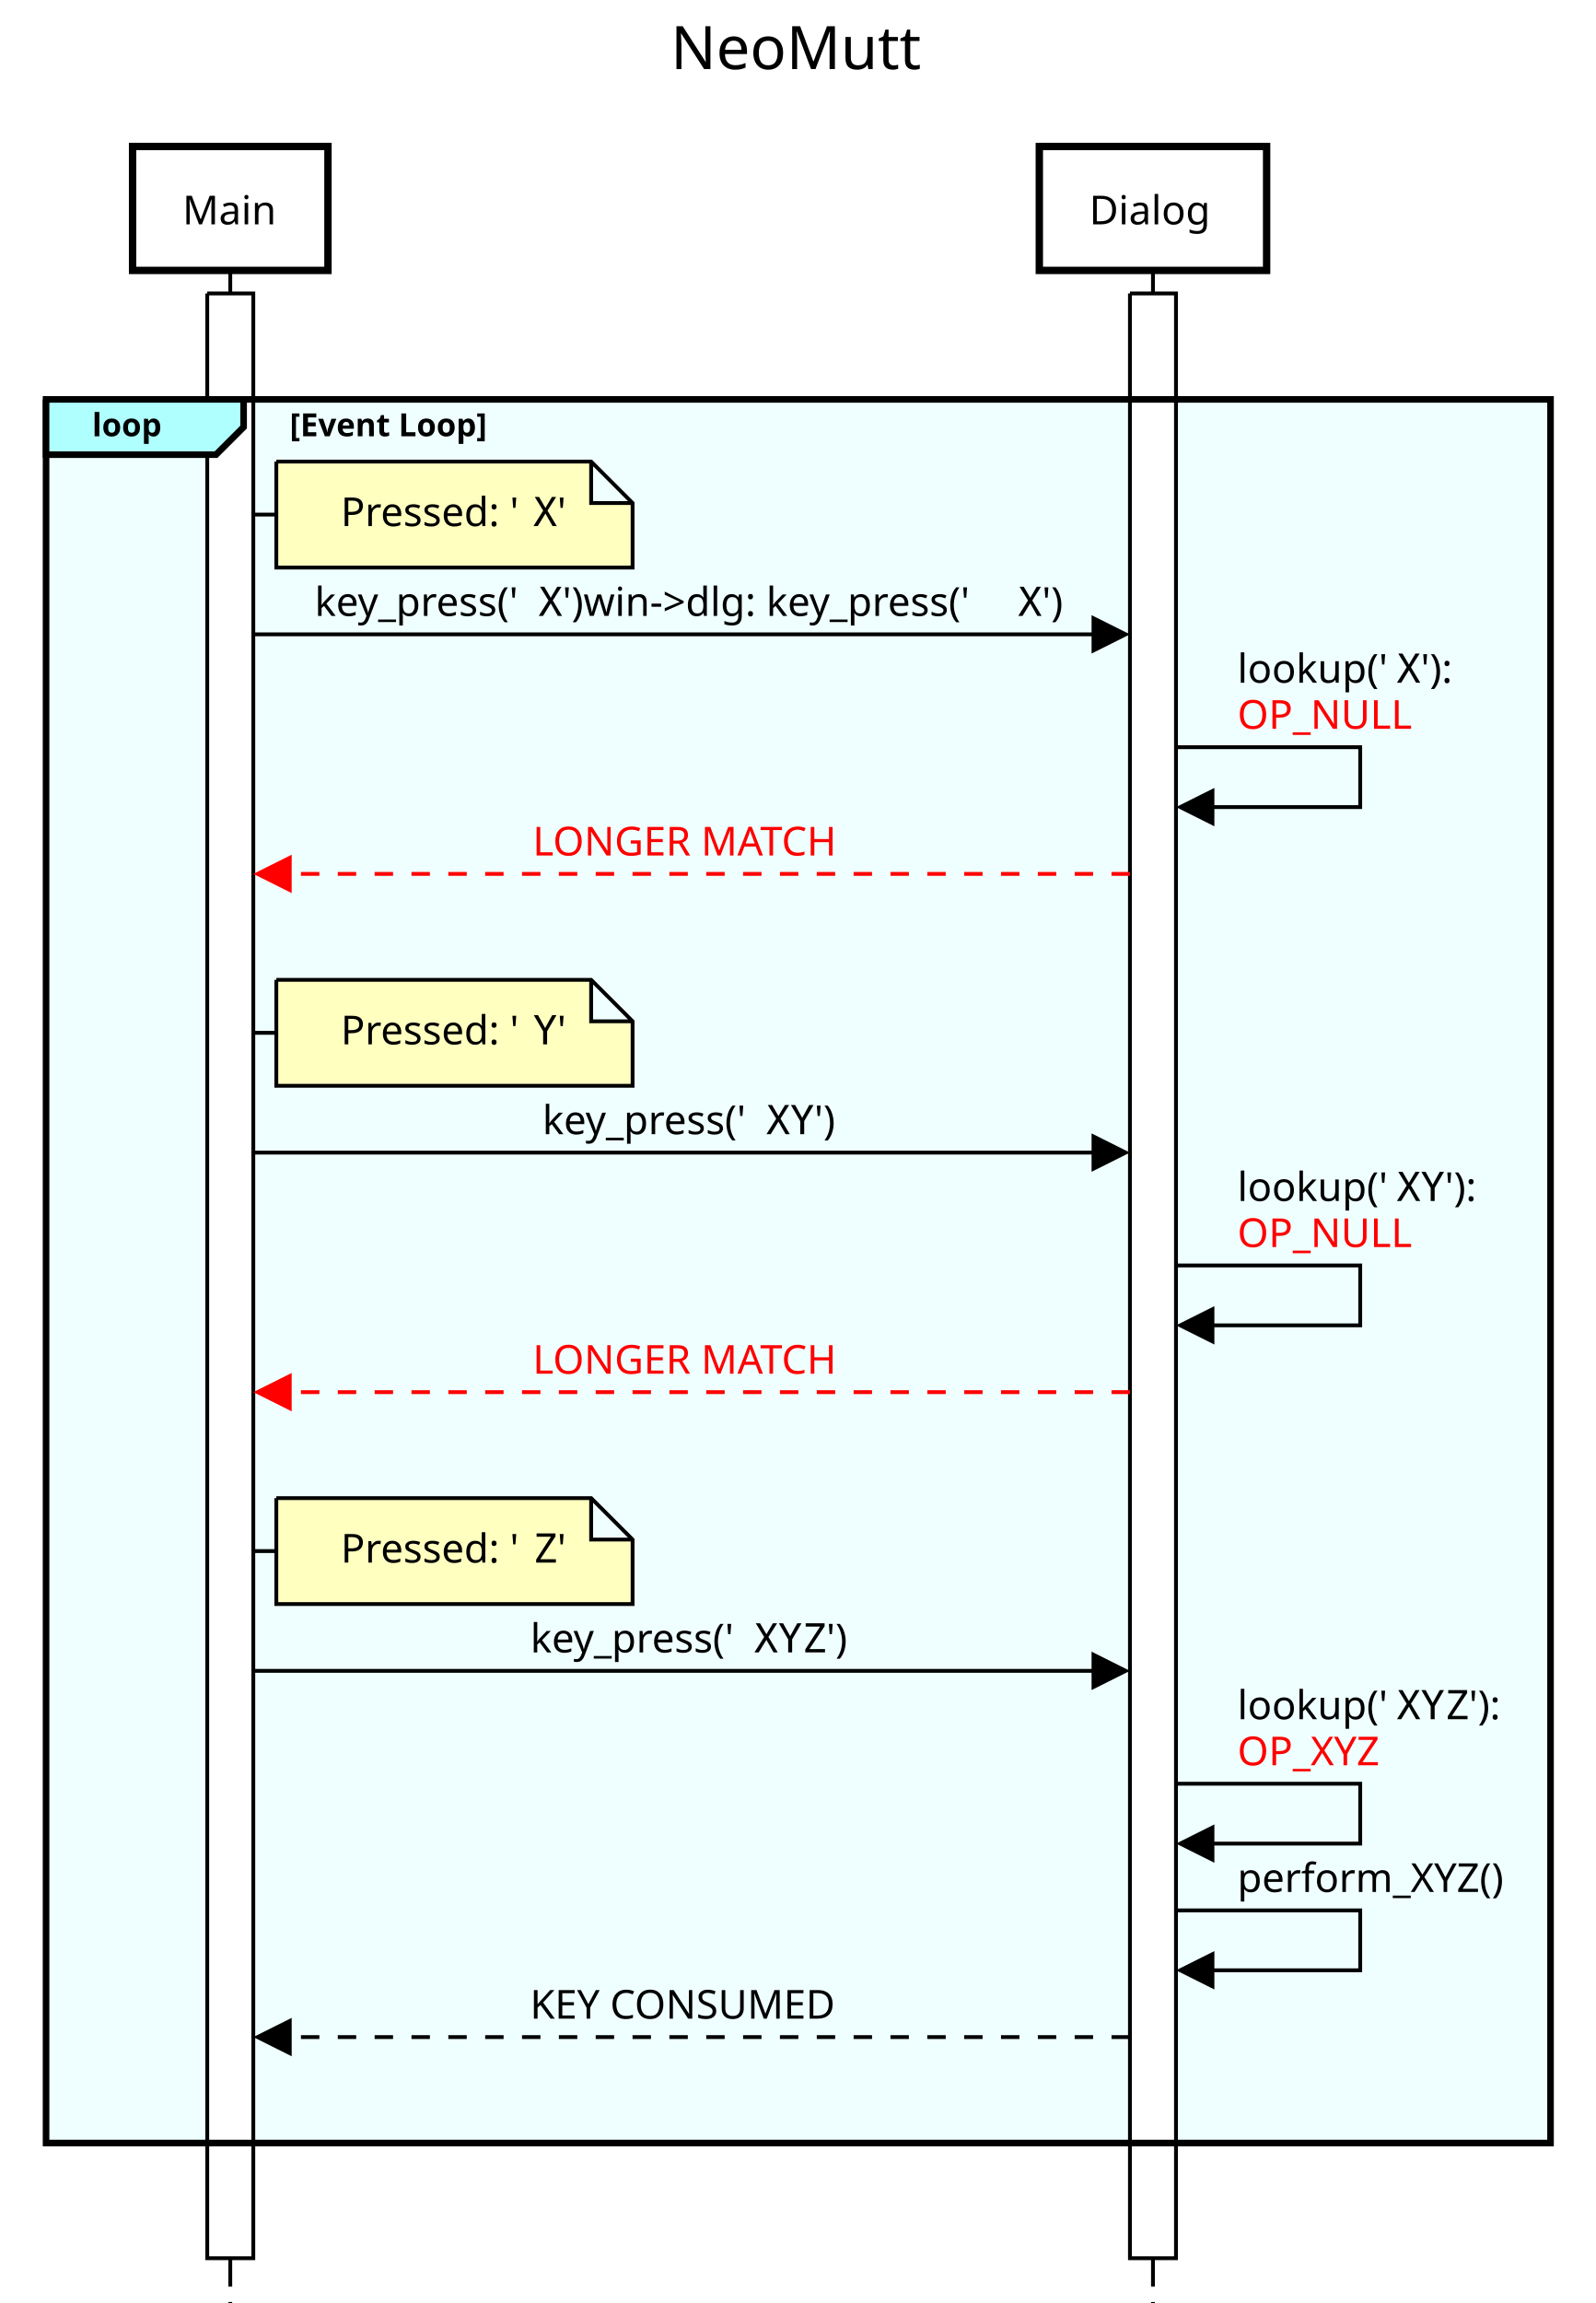
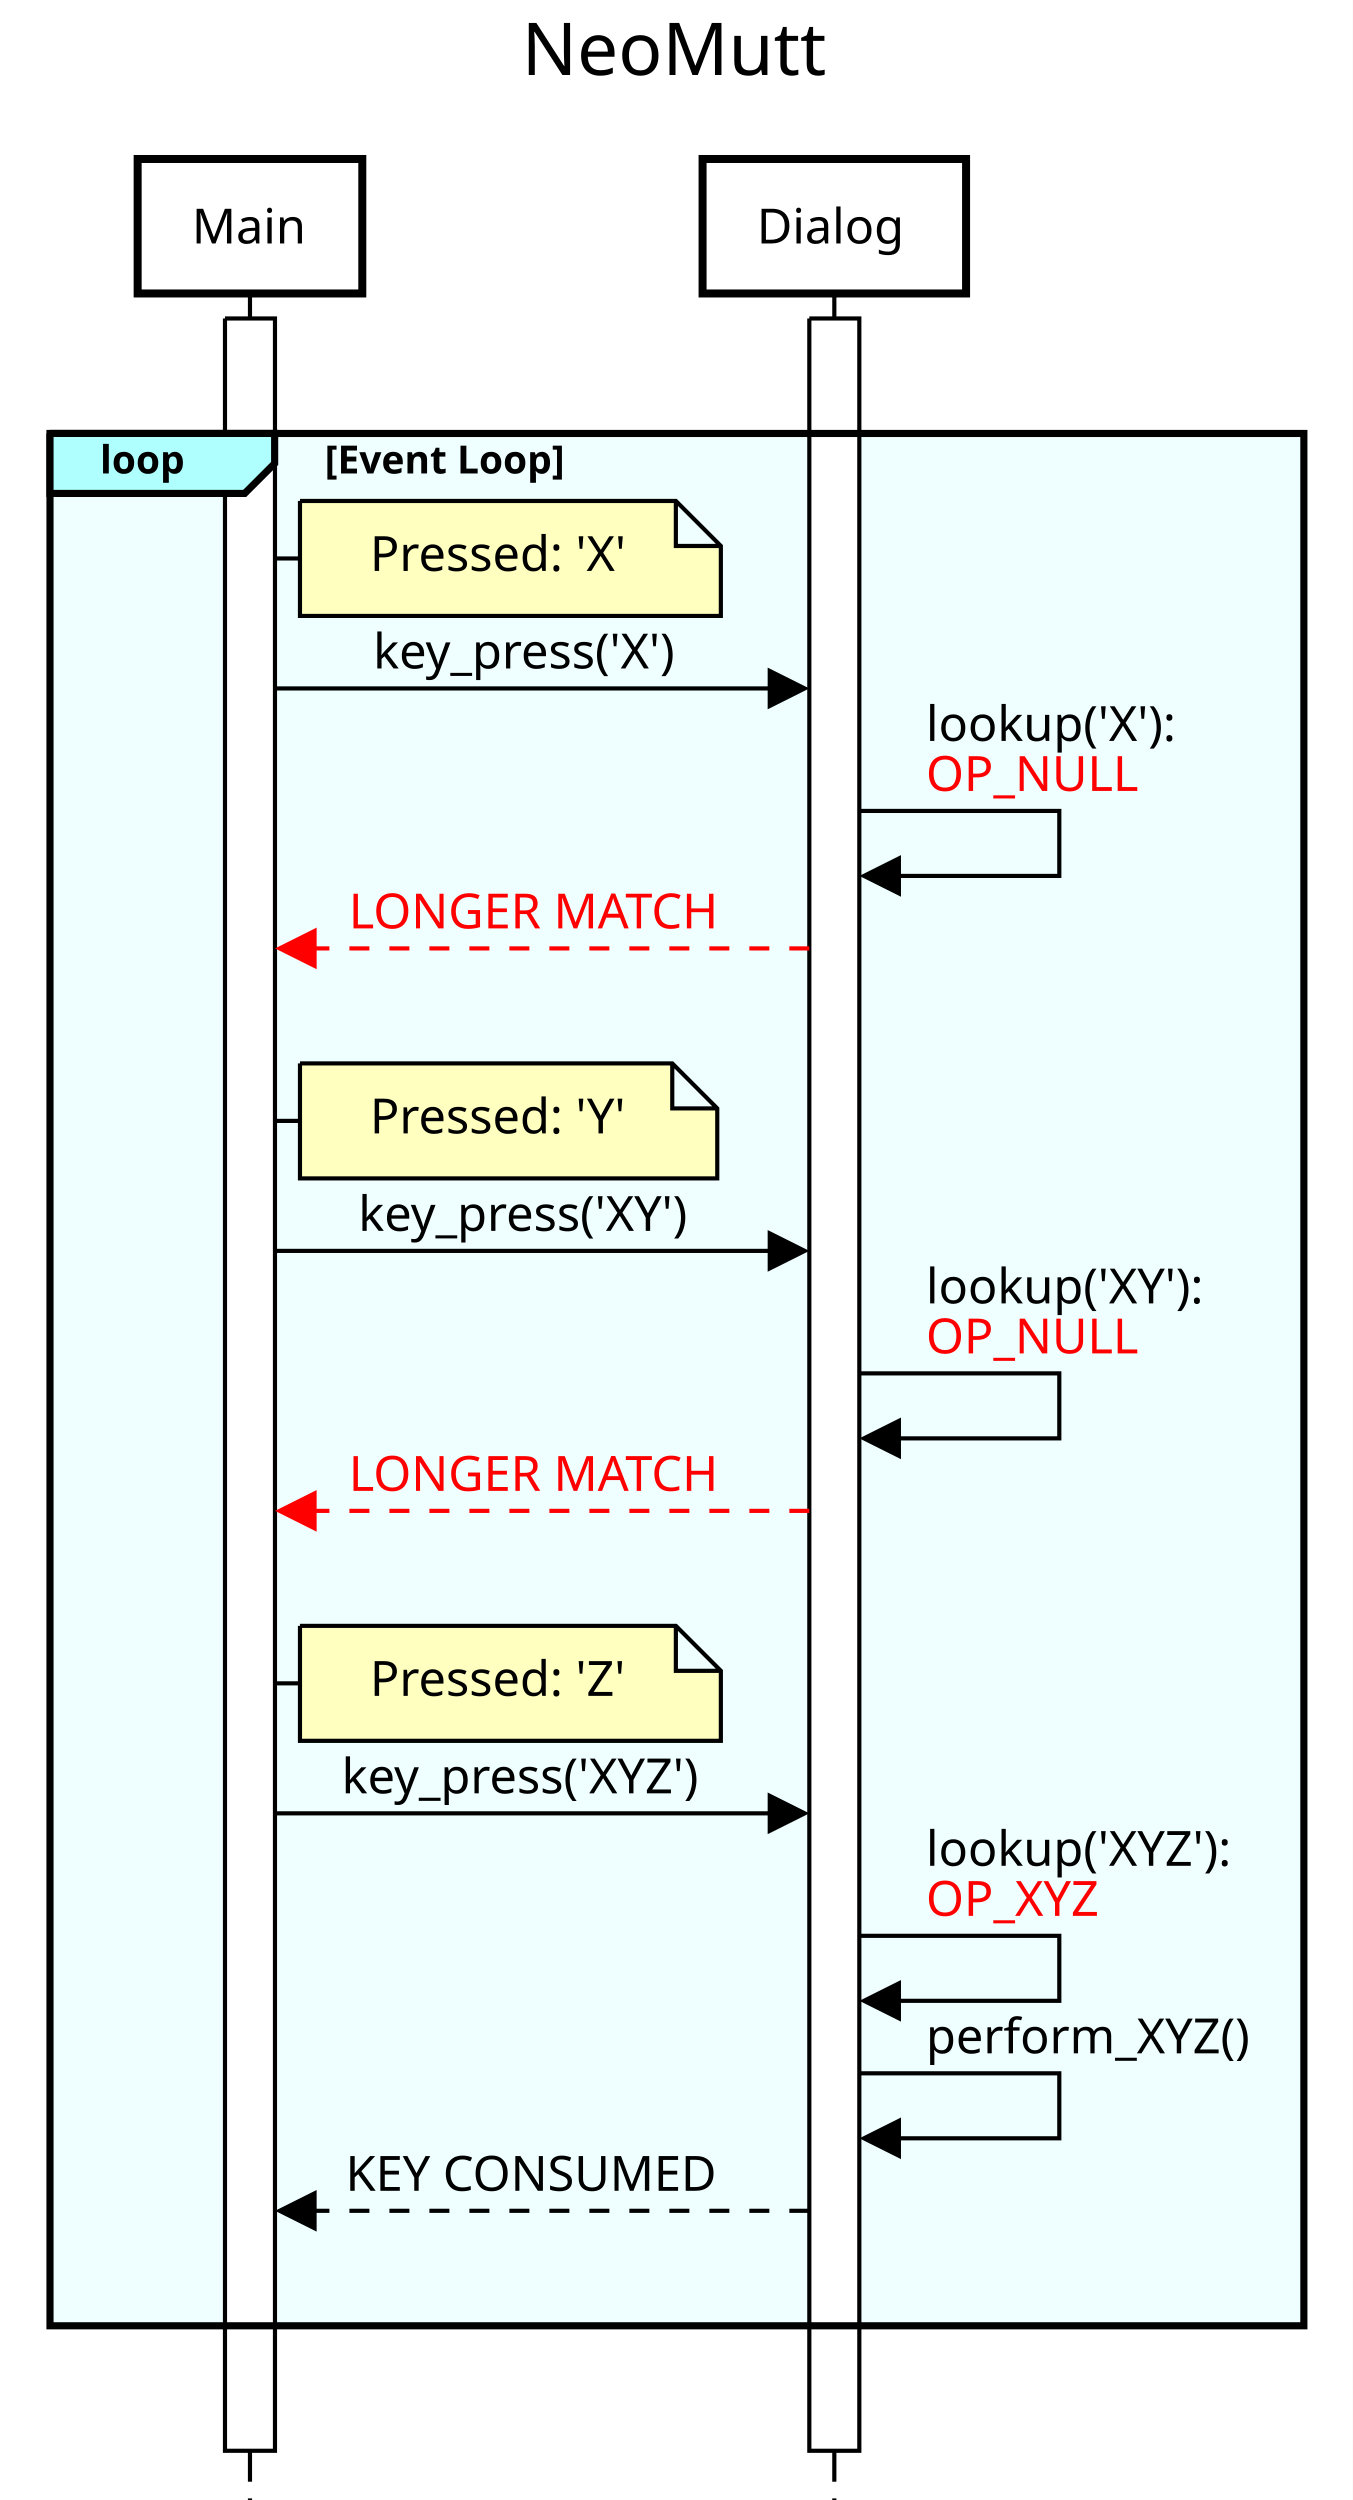
- <svg xmlns="http://www.w3.org/2000/svg" version="1.1" width="479" height="691">
+ <svg xmlns="http://www.w3.org/2000/svg" version="1.1" width="408" height="754">
  <defs />
  <g>
    <g />
    <g />
    <g />
    <g />
    <g />
    <g />
    <g />
    <g />
    <g />
    <g />
    <g />
    <g />
    <g />
    <g />
    <g />
    <g />
    <g />
    <g />
-     <g />
-     <g />
-     <g />
-     <g />
-     <g />
-     <g />
-     <g />
-     <g />
-     <g />
-     <g />
-     <g />
-     <g />
-     <g />
-     <g />
-     <g />
-     <g />
-     <g />
-     <g />
-     <g />
-     <g />
-     <g>
-       <rect fill="white" stroke="none" x="0" y="0" width="479" height="691" />
-     </g>
-     <g>
-       <text fill="black" stroke="none" font-family="sans-serif" font-size="13.5pt" font-style="normal" font-weight="normal" text-decoration="normal" x="201.277" y="20.733" text-anchor="start" dominant-baseline="alphabetic" xml:space="preserve">NeoMutt</text>
-     </g>
-     <g>
-       <rect fill="rgb(239,255,255)" stroke="none" x="13.822" y="119.838" width="451.532" height="523.166" />
-     </g>
-     <g>
-       <path fill="none" stroke="black" paint-order="fill stroke markers" d=" M 69.11 81.136 L 69.11 691.381" stroke-miterlimit="10" stroke-width="1.152" stroke-dasharray="10.632,4.607" />
-       <path fill="none" stroke="black" paint-order="fill stroke markers" d=" M 346.036 81.136 L 346.036 691.381" stroke-miterlimit="10" stroke-width="1.152" stroke-dasharray="10.632,4.607" />
+     <g>
+       <rect fill="white" stroke="none" x="0" y="0" width="408" height="754" />
+     </g>
+     <g>
+       <text fill="black" stroke="none" font-family="sans-serif" font-size="16.5pt" font-style="normal" font-weight="normal" text-decoration="normal" x="157.339" y="22.618" text-anchor="start" dominant-baseline="alphabetic" xml:space="preserve">NeoMutt</text>
+     </g>
+     <g>
+       <rect fill="rgb(239,255,255)" stroke="none" x="15.079" y="130.732" width="378.17" height="570.727" />
+     </g>
+     <g>
+       <path fill="none" stroke="black" paint-order="fill stroke markers" d=" M 75.393 88.512 L 75.393 754.234" stroke-miterlimit="10" stroke-width="1.257" stroke-dasharray="11.599,5.026" />
+       <path fill="none" stroke="black" paint-order="fill stroke markers" d=" M 251.632 88.512 L 251.632 754.234" stroke-miterlimit="10" stroke-width="1.257" stroke-dasharray="11.599,5.026" />
    </g>
    <g>
      <path fill="none" stroke="none" />
      <g>
-         <path fill="white" stroke="black" paint-order="fill stroke markers" d=" M 39.791 43.954 L 98.43 43.954 L 98.43 81.136 L 39.791 81.136 L 39.791 43.954 Z" stroke-miterlimit="10" stroke-width="2.212" stroke-dasharray="" />
-       </g>
-       <g>
-         <text fill="black" stroke="none" font-family="sans-serif" font-size="9pt" font-style="normal" font-weight="normal" text-decoration="normal" x="54.788" y="67.314" text-anchor="start" dominant-baseline="alphabetic" xml:space="preserve">Main</text>
+         <path fill="white" stroke="black" paint-order="fill stroke markers" d=" M 41.516 47.95 L 109.27 47.95 L 109.27 88.512 L 41.516 88.512 L 41.516 47.95 Z" stroke-miterlimit="10" stroke-width="2.413" stroke-dasharray="" />
+       </g>
+       <g>
+         <text fill="black" stroke="none" font-family="sans-serif" font-size="11pt" font-style="normal" font-weight="normal" text-decoration="normal" x="57.877" y="73.433" text-anchor="start" dominant-baseline="alphabetic" xml:space="preserve">Main</text>
      </g>
      <path fill="none" stroke="none" />
      <g>
-         <path fill="white" stroke="black" paint-order="fill stroke markers" d=" M 311.928 43.954 L 380.144 43.954 L 380.144 81.136 L 311.928 81.136 L 311.928 43.954 Z" stroke-miterlimit="10" stroke-width="2.212" stroke-dasharray="" />
-       </g>
-       <g>
-         <text fill="black" stroke="none" font-family="sans-serif" font-size="9pt" font-style="normal" font-weight="normal" text-decoration="normal" x="326.925" y="67.314" text-anchor="start" dominant-baseline="alphabetic" xml:space="preserve">Dialog</text>
-       </g>
-     </g>
-     <g>
-       <path fill="white" stroke="black" paint-order="fill stroke markers" d=" M 62.199 88.047 L 76.022 88.047 L 76.022 677.559 L 62.199 677.559 L 62.199 88.047" stroke-miterlimit="10" stroke-width="1.152" stroke-dasharray="" />
-       <path fill="white" stroke="black" paint-order="fill stroke markers" d=" M 339.125 88.047 L 352.947 88.047 L 352.947 677.559 L 339.125 677.559 L 339.125 88.047" stroke-miterlimit="10" stroke-width="1.152" stroke-dasharray="" />
-       <path fill="#ffffc0" stroke="black" paint-order="fill stroke markers" d=" M 76.022 154.393 L 82.933 154.393 M 82.933 138.497 L 177.417 138.497 L 189.857 150.937 L 189.857 170.288 L 82.933 170.288 L 82.933 138.497 M 177.417 138.497 L 177.417 150.937 L 189.857 150.937" stroke-miterlimit="10" stroke-width="1.152" stroke-dasharray="" />
-       <g>
-         <text fill="black" stroke="none" font-family="sans-serif" font-size="9pt" font-style="normal" font-weight="normal" text-decoration="normal" x="102.284" y="157.848" text-anchor="start" dominant-baseline="alphabetic" xml:space="preserve">Pressed: '</text>
-         <text fill="black" stroke="none" font-family="monospace" font-size="9pt" font-style="normal" font-weight="normal" text-decoration="normal" x="159.995" y="157.848" text-anchor="start" dominant-baseline="alphabetic" xml:space="preserve">X</text>
-         <text fill="black" stroke="none" font-family="sans-serif" font-size="9pt" font-style="normal" font-weight="normal" text-decoration="normal" x="167.217" y="157.848" text-anchor="start" dominant-baseline="alphabetic" xml:space="preserve">'</text>
-       </g>
-       <g>
-         <g>
-           <rect fill="rgb(239,255,255)" stroke="none" x="92.378" y="172.362" width="230.391" height="17.969" />
-         </g>
-         <text fill="black" stroke="none" font-family="sans-serif" font-size="9pt" font-style="normal" font-weight="normal" text-decoration="normal" x="94.451" y="184.801" text-anchor="start" dominant-baseline="alphabetic" xml:space="preserve">key_press('</text>
-         <text fill="black" stroke="none" font-family="monospace" font-size="9pt" font-style="normal" font-weight="normal" text-decoration="normal" x="161.584" y="184.801" text-anchor="start" dominant-baseline="alphabetic" xml:space="preserve">X</text>
-         <text fill="black" stroke="none" font-family="sans-serif" font-size="9pt" font-style="normal" font-weight="normal" text-decoration="normal" x="168.807" y="184.801" text-anchor="start" dominant-baseline="alphabetic" xml:space="preserve">')win-&gt;dlg: key_press('</text>
-         <text fill="black" stroke="none" font-family="monospace" font-size="9pt" font-style="normal" font-weight="normal" text-decoration="normal" x="305.495" y="184.801" text-anchor="start" dominant-baseline="alphabetic" xml:space="preserve">X</text>
-         <text fill="black" stroke="none" font-family="sans-serif" font-size="9pt" font-style="normal" font-weight="normal" text-decoration="normal" x="312.718" y="184.801" text-anchor="start" dominant-baseline="alphabetic" xml:space="preserve">')</text>
-       </g>
-       <g>
-         <path fill="none" stroke="black" paint-order="fill stroke markers" d=" M 76.022 190.33 L 336.821 190.33" stroke-miterlimit="10" stroke-width="1.152" stroke-dasharray="" />
-         <g transform="translate(339.1249,190.3302) translate(-339.1249,-190.3302)">
-           <path fill="black" stroke="none" paint-order="stroke fill markers" d=" M 327.606 184.571 L 339.125 190.33 L 327.606 196.089 Z" />
-         </g>
-       </g>
-       <g>
-         <g>
-           <rect fill="rgb(239,255,255)" stroke="none" x="369.303" y="192.404" width="71.169" height="17.969" />
-         </g>
-         <g>
-           <rect fill="rgb(239,255,255)" stroke="none" x="369.303" y="206.226" width="57.969" height="17.969" />
-         </g>
-         <text fill="black" stroke="none" font-family="sans-serif" font-size="9pt" font-style="normal" font-weight="normal" text-decoration="normal" x="371.376" y="204.843" text-anchor="start" dominant-baseline="alphabetic" xml:space="preserve">lookup('</text>
-         <text fill="black" stroke="none" font-family="monospace" font-size="9pt" font-style="normal" font-weight="normal" text-decoration="normal" x="419.154" y="204.843" text-anchor="start" dominant-baseline="alphabetic" xml:space="preserve">X</text>
-         <text fill="black" stroke="none" font-family="sans-serif" font-size="9pt" font-style="normal" font-weight="normal" text-decoration="normal" x="426.376" y="204.843" text-anchor="start" dominant-baseline="alphabetic" xml:space="preserve">'):</text>
-         <text fill="red" stroke="none" font-family="sans-serif" font-size="9pt" font-style="normal" font-weight="normal" text-decoration="normal" x="371.376" y="218.666" text-anchor="start" dominant-baseline="alphabetic" xml:space="preserve">OP_NULL</text>
-       </g>
-       <g>
-         <path fill="none" stroke="black" paint-order="fill stroke markers" d=" M 352.947 224.194 L 408.235 224.194 L 408.235 242.163 L 355.251 242.163" stroke-miterlimit="10" stroke-width="1.152" stroke-dasharray="" />
-         <g transform="translate(352.947,242.1631) translate(-352.947,-242.1631)">
-           <path fill="black" stroke="none" paint-order="stroke fill markers" d=" M 364.465 236.404 L 352.947 242.163 L 364.465 247.922 Z" />
-         </g>
-       </g>
-       <g>
-         <g>
-           <rect fill="rgb(239,255,255)" stroke="none" x="157.822" y="244.236" width="99.502" height="17.969" />
-         </g>
-         <text fill="red" stroke="none" font-family="sans-serif" font-size="9pt" font-style="normal" font-weight="normal" text-decoration="normal" x="159.895" y="256.676" text-anchor="start" dominant-baseline="alphabetic" xml:space="preserve">LONGER MATCH</text>
-       </g>
-       <g>
-         <path fill="none" stroke="red" paint-order="fill stroke markers" d=" M 339.125 262.205 L 78.325 262.205" stroke-miterlimit="10" stroke-width="1.152" stroke-dasharray="5.529" />
-         <g transform="translate(76.02152,262.2051) translate(-76.02152,-262.2051)">
-           <path fill="red" stroke="none" paint-order="stroke fill markers" d=" M 87.54 256.446 L 76.022 262.205 L 87.54 267.964 Z" />
-         </g>
-       </g>
-       <path fill="#ffffc0" stroke="black" paint-order="fill stroke markers" d=" M 76.022 309.891 L 82.933 309.891 M 82.933 293.996 L 177.417 293.996 L 189.857 306.436 L 189.857 325.787 L 82.933 325.787 L 82.933 293.996 M 177.417 293.996 L 177.417 306.436 L 189.857 306.436" stroke-miterlimit="10" stroke-width="1.152" stroke-dasharray="" />
-       <g>
-         <text fill="black" stroke="none" font-family="sans-serif" font-size="9pt" font-style="normal" font-weight="normal" text-decoration="normal" x="102.284" y="313.347" text-anchor="start" dominant-baseline="alphabetic" xml:space="preserve">Pressed: '</text>
-         <text fill="black" stroke="none" font-family="monospace" font-size="9pt" font-style="normal" font-weight="normal" text-decoration="normal" x="159.995" y="313.347" text-anchor="start" dominant-baseline="alphabetic" xml:space="preserve">Y</text>
-         <text fill="black" stroke="none" font-family="sans-serif" font-size="9pt" font-style="normal" font-weight="normal" text-decoration="normal" x="167.217" y="313.347" text-anchor="start" dominant-baseline="alphabetic" xml:space="preserve">'</text>
-       </g>
-       <g>
-         <g>
-           <rect fill="rgb(239,255,255)" stroke="none" x="160.722" y="327.86" width="93.702" height="17.969" />
-         </g>
-         <text fill="black" stroke="none" font-family="sans-serif" font-size="9pt" font-style="normal" font-weight="normal" text-decoration="normal" x="162.795" y="340.3" text-anchor="start" dominant-baseline="alphabetic" xml:space="preserve">key_press('</text>
-         <text fill="black" stroke="none" font-family="monospace" font-size="9pt" font-style="normal" font-weight="normal" text-decoration="normal" x="229.929" y="340.3" text-anchor="start" dominant-baseline="alphabetic" xml:space="preserve">XY</text>
-         <text fill="black" stroke="none" font-family="sans-serif" font-size="9pt" font-style="normal" font-weight="normal" text-decoration="normal" x="244.373" y="340.3" text-anchor="start" dominant-baseline="alphabetic" xml:space="preserve">')</text>
-       </g>
-       <g>
-         <path fill="none" stroke="black" paint-order="fill stroke markers" d=" M 76.022 345.829 L 336.821 345.829" stroke-miterlimit="10" stroke-width="1.152" stroke-dasharray="" />
-         <g transform="translate(339.1249,345.8288) translate(-339.1249,-345.8288)">
-           <path fill="black" stroke="none" paint-order="stroke fill markers" d=" M 327.606 340.07 L 339.125 345.829 L 327.606 351.588 Z" />
-         </g>
-       </g>
-       <g>
-         <g>
-           <rect fill="rgb(239,255,255)" stroke="none" x="369.303" y="347.902" width="78.391" height="17.969" />
-         </g>
-         <g>
-           <rect fill="rgb(239,255,255)" stroke="none" x="369.303" y="361.724" width="57.969" height="17.969" />
-         </g>
-         <text fill="black" stroke="none" font-family="sans-serif" font-size="9pt" font-style="normal" font-weight="normal" text-decoration="normal" x="371.376" y="360.342" text-anchor="start" dominant-baseline="alphabetic" xml:space="preserve">lookup('</text>
-         <text fill="black" stroke="none" font-family="monospace" font-size="9pt" font-style="normal" font-weight="normal" text-decoration="normal" x="419.154" y="360.342" text-anchor="start" dominant-baseline="alphabetic" xml:space="preserve">XY</text>
-         <text fill="black" stroke="none" font-family="sans-serif" font-size="9pt" font-style="normal" font-weight="normal" text-decoration="normal" x="433.599" y="360.342" text-anchor="start" dominant-baseline="alphabetic" xml:space="preserve">'):</text>
-         <text fill="red" stroke="none" font-family="sans-serif" font-size="9pt" font-style="normal" font-weight="normal" text-decoration="normal" x="371.376" y="374.164" text-anchor="start" dominant-baseline="alphabetic" xml:space="preserve">OP_NULL</text>
-       </g>
-       <g>
-         <path fill="none" stroke="black" paint-order="fill stroke markers" d=" M 352.947 379.693 L 408.235 379.693 L 408.235 397.662 L 355.251 397.662" stroke-miterlimit="10" stroke-width="1.152" stroke-dasharray="" />
-         <g transform="translate(352.947,397.6617) translate(-352.947,-397.6617)">
-           <path fill="black" stroke="none" paint-order="stroke fill markers" d=" M 364.465 391.902 L 352.947 397.662 L 364.465 403.421 Z" />
-         </g>
-       </g>
-       <g>
-         <g>
-           <rect fill="rgb(239,255,255)" stroke="none" x="157.822" y="399.735" width="99.502" height="17.969" />
-         </g>
-         <text fill="red" stroke="none" font-family="sans-serif" font-size="9pt" font-style="normal" font-weight="normal" text-decoration="normal" x="159.895" y="412.175" text-anchor="start" dominant-baseline="alphabetic" xml:space="preserve">LONGER MATCH</text>
-       </g>
-       <g>
-         <path fill="none" stroke="red" paint-order="fill stroke markers" d=" M 339.125 417.704 L 78.325 417.704" stroke-miterlimit="10" stroke-width="1.152" stroke-dasharray="5.529" />
-         <g transform="translate(76.02152,417.7037) translate(-76.02152,-417.7037)">
-           <path fill="red" stroke="none" paint-order="stroke fill markers" d=" M 87.54 411.945 L 76.022 417.704 L 87.54 423.463 Z" />
-         </g>
-       </g>
-       <path fill="#ffffc0" stroke="black" paint-order="fill stroke markers" d=" M 76.022 465.39 L 82.933 465.39 M 82.933 449.495 L 177.417 449.495 L 189.857 461.934 L 189.857 481.285 L 82.933 481.285 L 82.933 449.495 M 177.417 449.495 L 177.417 461.934 L 189.857 461.934" stroke-miterlimit="10" stroke-width="1.152" stroke-dasharray="" />
-       <g>
-         <text fill="black" stroke="none" font-family="sans-serif" font-size="9pt" font-style="normal" font-weight="normal" text-decoration="normal" x="102.284" y="468.845" text-anchor="start" dominant-baseline="alphabetic" xml:space="preserve">Pressed: '</text>
-         <text fill="black" stroke="none" font-family="monospace" font-size="9pt" font-style="normal" font-weight="normal" text-decoration="normal" x="159.995" y="468.845" text-anchor="start" dominant-baseline="alphabetic" xml:space="preserve">Z</text>
-         <text fill="black" stroke="none" font-family="sans-serif" font-size="9pt" font-style="normal" font-weight="normal" text-decoration="normal" x="167.217" y="468.845" text-anchor="start" dominant-baseline="alphabetic" xml:space="preserve">'</text>
-       </g>
-       <g>
-         <g>
-           <rect fill="rgb(239,255,255)" stroke="none" x="157.111" y="483.359" width="100.924" height="17.969" />
-         </g>
-         <text fill="black" stroke="none" font-family="sans-serif" font-size="9pt" font-style="normal" font-weight="normal" text-decoration="normal" x="159.184" y="495.799" text-anchor="start" dominant-baseline="alphabetic" xml:space="preserve">key_press('</text>
-         <text fill="black" stroke="none" font-family="monospace" font-size="9pt" font-style="normal" font-weight="normal" text-decoration="normal" x="226.318" y="495.799" text-anchor="start" dominant-baseline="alphabetic" xml:space="preserve">XYZ</text>
-         <text fill="black" stroke="none" font-family="sans-serif" font-size="9pt" font-style="normal" font-weight="normal" text-decoration="normal" x="247.984" y="495.799" text-anchor="start" dominant-baseline="alphabetic" xml:space="preserve">')</text>
-       </g>
-       <g>
-         <path fill="none" stroke="black" paint-order="fill stroke markers" d=" M 76.022 501.327 L 336.821 501.327" stroke-miterlimit="10" stroke-width="1.152" stroke-dasharray="" />
-         <g transform="translate(339.1249,501.3274) translate(-339.1249,-501.3274)">
-           <path fill="black" stroke="none" paint-order="stroke fill markers" d=" M 327.606 495.568 L 339.125 501.327 L 327.606 507.087 Z" />
-         </g>
-       </g>
-       <g>
-         <g>
-           <rect fill="rgb(239,255,255)" stroke="none" x="369.303" y="503.401" width="85.613" height="17.969" />
-         </g>
-         <g>
-           <rect fill="rgb(239,255,255)" stroke="none" x="369.303" y="517.223" width="50.613" height="17.969" />
-         </g>
-         <text fill="black" stroke="none" font-family="sans-serif" font-size="9pt" font-style="normal" font-weight="normal" text-decoration="normal" x="371.376" y="515.841" text-anchor="start" dominant-baseline="alphabetic" xml:space="preserve">lookup('</text>
-         <text fill="black" stroke="none" font-family="monospace" font-size="9pt" font-style="normal" font-weight="normal" text-decoration="normal" x="419.154" y="515.841" text-anchor="start" dominant-baseline="alphabetic" xml:space="preserve">XYZ</text>
-         <text fill="black" stroke="none" font-family="sans-serif" font-size="9pt" font-style="normal" font-weight="normal" text-decoration="normal" x="440.821" y="515.841" text-anchor="start" dominant-baseline="alphabetic" xml:space="preserve">'):</text>
-         <text fill="red" stroke="none" font-family="sans-serif" font-size="9pt" font-style="normal" font-weight="normal" text-decoration="normal" x="371.376" y="529.663" text-anchor="start" dominant-baseline="alphabetic" xml:space="preserve">OP_XYZ</text>
-       </g>
-       <g>
-         <path fill="none" stroke="black" paint-order="fill stroke markers" d=" M 352.947 535.192 L 408.235 535.192 L 408.235 553.16 L 355.251 553.16" stroke-miterlimit="10" stroke-width="1.152" stroke-dasharray="" />
-         <g transform="translate(352.947,553.1602) translate(-352.947,-553.1602)">
-           <path fill="black" stroke="none" paint-order="stroke fill markers" d=" M 364.465 547.401 L 352.947 553.16 L 364.465 558.919 Z" />
-         </g>
-       </g>
-       <g>
-         <g>
-           <rect fill="rgb(239,255,255)" stroke="none" x="369.303" y="555.234" width="91.213" height="17.969" />
-         </g>
-         <text fill="black" stroke="none" font-family="sans-serif" font-size="9pt" font-style="normal" font-weight="normal" text-decoration="normal" x="371.376" y="567.673" text-anchor="start" dominant-baseline="alphabetic" xml:space="preserve">perform_XYZ()</text>
-       </g>
-       <g>
-         <path fill="none" stroke="black" paint-order="fill stroke markers" d=" M 352.947 573.202 L 408.235 573.202 L 408.235 591.171 L 355.251 591.171" stroke-miterlimit="10" stroke-width="1.152" stroke-dasharray="" />
-         <g transform="translate(352.947,591.171) translate(-352.947,-591.171)">
-           <path fill="black" stroke="none" paint-order="stroke fill markers" d=" M 364.465 585.412 L 352.947 591.171 L 364.465 596.93 Z" />
-         </g>
-       </g>
-       <g>
-         <g>
-           <rect fill="rgb(239,255,255)" stroke="none" x="157.011" y="593.244" width="101.124" height="17.969" />
-         </g>
-         <text fill="black" stroke="none" font-family="sans-serif" font-size="9pt" font-style="normal" font-weight="normal" text-decoration="normal" x="159.084" y="605.684" text-anchor="start" dominant-baseline="alphabetic" xml:space="preserve">KEY CONSUMED</text>
-       </g>
-       <g>
-         <path fill="none" stroke="black" paint-order="fill stroke markers" d=" M 339.125 611.213 L 78.325 611.213" stroke-miterlimit="10" stroke-width="1.152" stroke-dasharray="5.529" />
-         <g transform="translate(76.02152,611.213) translate(-76.02152,-611.213)">
-           <path fill="black" stroke="none" paint-order="stroke fill markers" d=" M 87.54 605.454 L 76.022 611.213 L 87.54 616.972 Z" />
+         <path fill="white" stroke="black" paint-order="fill stroke markers" d=" M 211.896 47.95 L 291.367 47.95 L 291.367 88.512 L 211.896 88.512 L 211.896 47.95 Z" stroke-miterlimit="10" stroke-width="2.413" stroke-dasharray="" />
+       </g>
+       <g>
+         <text fill="black" stroke="none" font-family="sans-serif" font-size="11pt" font-style="normal" font-weight="normal" text-decoration="normal" x="228.257" y="73.433" text-anchor="start" dominant-baseline="alphabetic" xml:space="preserve">Dialog</text>
+       </g>
+     </g>
+     <g>
+       <path fill="white" stroke="black" paint-order="fill stroke markers" d=" M 67.854 96.051 L 82.933 96.051 L 82.933 739.155 L 67.854 739.155 L 67.854 96.051" stroke-miterlimit="10" stroke-width="1.257" stroke-dasharray="" />
+       <path fill="white" stroke="black" paint-order="fill stroke markers" d=" M 244.092 96.051 L 259.171 96.051 L 259.171 739.155 L 244.092 739.155 L 244.092 96.051" stroke-miterlimit="10" stroke-width="1.257" stroke-dasharray="" />
+       <path fill="#ffffc0" stroke="black" paint-order="fill stroke markers" d=" M 82.933 168.429 L 90.472 168.429 M 90.472 151.088 L 203.838 151.088 L 217.409 164.659 L 217.409 185.769 L 90.472 185.769 L 90.472 151.088 M 203.838 151.088 L 203.838 164.659 L 217.409 164.659" stroke-miterlimit="10" stroke-width="1.257" stroke-dasharray="" />
+       <g>
+         <text fill="black" stroke="none" font-family="sans-serif" font-size="11pt" font-style="normal" font-weight="normal" text-decoration="normal" x="111.582" y="172.198" text-anchor="start" dominant-baseline="alphabetic" xml:space="preserve">Pressed: 'X'</text>
+       </g>
+       <g>
+         <g>
+           <rect fill="rgb(239,255,255)" stroke="none" x="110.284" y="188.031" width="106.457" height="19.602" />
+         </g>
+         <text fill="black" stroke="none" font-family="sans-serif" font-size="11pt" font-style="normal" font-weight="normal" text-decoration="normal" x="112.546" y="201.602" text-anchor="start" dominant-baseline="alphabetic" xml:space="preserve">key_press('X')</text>
+       </g>
+       <g>
+         <path fill="none" stroke="black" paint-order="fill stroke markers" d=" M 82.933 207.633 L 241.579 207.633" stroke-miterlimit="10" stroke-width="1.257" stroke-dasharray="" />
+         <g transform="translate(244.0923,207.633) translate(-244.0923,-207.633)">
+           <path fill="black" stroke="none" paint-order="stroke fill markers" d=" M 231.527 201.35 L 244.092 207.633 L 231.527 213.916 Z" />
+         </g>
+       </g>
+       <g>
+         <g>
+           <rect fill="rgb(239,255,255)" stroke="none" x="277.014" y="209.895" width="87.74" height="19.602" />
+         </g>
+         <g>
+           <rect fill="rgb(239,255,255)" stroke="none" x="277.014" y="224.973" width="70.307" height="19.602" />
+         </g>
+         <text fill="black" stroke="none" font-family="sans-serif" font-size="11pt" font-style="normal" font-weight="normal" text-decoration="normal" x="279.276" y="223.466" text-anchor="start" dominant-baseline="alphabetic" xml:space="preserve">lookup('X'):</text>
+         <text fill="red" stroke="none" font-family="sans-serif" font-size="11pt" font-style="normal" font-weight="normal" text-decoration="normal" x="279.276" y="238.544" text-anchor="start" dominant-baseline="alphabetic" xml:space="preserve">OP_NULL</text>
+       </g>
+       <g>
+         <path fill="none" stroke="black" paint-order="fill stroke markers" d=" M 259.171 244.576 L 319.486 244.576 L 319.486 264.178 L 261.684 264.178" stroke-miterlimit="10" stroke-width="1.257" stroke-dasharray="" />
+         <g transform="translate(259.1709,264.1779) translate(-259.1709,-264.1779)">
+           <path fill="black" stroke="none" paint-order="stroke fill markers" d=" M 271.736 257.895 L 259.171 264.178 L 271.736 270.461 Z" />
+         </g>
+       </g>
+       <g>
+         <g>
+           <rect fill="rgb(239,255,255)" stroke="none" x="102.934" y="266.44" width="121.157" height="19.602" />
+         </g>
+         <text fill="red" stroke="none" font-family="sans-serif" font-size="11pt" font-style="normal" font-weight="normal" text-decoration="normal" x="105.196" y="280.011" text-anchor="start" dominant-baseline="alphabetic" xml:space="preserve">LONGER MATCH</text>
+       </g>
+       <g>
+         <path fill="none" stroke="red" paint-order="fill stroke markers" d=" M 244.092 286.042 L 85.446 286.042" stroke-miterlimit="10" stroke-width="1.257" stroke-dasharray="6.031" />
+         <g transform="translate(82.93257,286.042) translate(-82.93257,-286.042)">
+           <path fill="red" stroke="none" paint-order="stroke fill markers" d=" M 95.498 279.759 L 82.933 286.042 L 95.498 292.325 Z" />
+         </g>
+       </g>
+       <path fill="#ffffc0" stroke="black" paint-order="fill stroke markers" d=" M 82.933 338.063 L 90.472 338.063 M 90.472 320.723 L 202.755 320.723 L 216.325 334.294 L 216.325 355.404 L 90.472 355.404 L 90.472 320.723 M 202.755 320.723 L 202.755 334.294 L 216.325 334.294" stroke-miterlimit="10" stroke-width="1.257" stroke-dasharray="" />
+       <g>
+         <text fill="black" stroke="none" font-family="sans-serif" font-size="11pt" font-style="normal" font-weight="normal" text-decoration="normal" x="111.582" y="341.833" text-anchor="start" dominant-baseline="alphabetic" xml:space="preserve">Pressed: 'Y'</text>
+       </g>
+       <g>
+         <g>
+           <rect fill="rgb(239,255,255)" stroke="none" x="105.801" y="357.666" width="115.424" height="19.602" />
+         </g>
+         <text fill="black" stroke="none" font-family="sans-serif" font-size="11pt" font-style="normal" font-weight="normal" text-decoration="normal" x="108.062" y="371.236" text-anchor="start" dominant-baseline="alphabetic" xml:space="preserve">key_press('XY')</text>
+       </g>
+       <g>
+         <path fill="none" stroke="black" paint-order="fill stroke markers" d=" M 82.933 377.268 L 241.579 377.268" stroke-miterlimit="10" stroke-width="1.257" stroke-dasharray="" />
+         <g transform="translate(244.0923,377.2678) translate(-244.0923,-377.2678)">
+           <path fill="black" stroke="none" paint-order="stroke fill markers" d=" M 231.527 370.985 L 244.092 377.268 L 231.527 383.551 Z" />
+         </g>
+       </g>
+       <g>
+         <g>
+           <rect fill="rgb(239,255,255)" stroke="none" x="277.014" y="379.53" width="96.707" height="19.602" />
+         </g>
+         <g>
+           <rect fill="rgb(239,255,255)" stroke="none" x="277.014" y="394.608" width="70.307" height="19.602" />
+         </g>
+         <text fill="black" stroke="none" font-family="sans-serif" font-size="11pt" font-style="normal" font-weight="normal" text-decoration="normal" x="279.276" y="393.1" text-anchor="start" dominant-baseline="alphabetic" xml:space="preserve">lookup('XY'):</text>
+         <text fill="red" stroke="none" font-family="sans-serif" font-size="11pt" font-style="normal" font-weight="normal" text-decoration="normal" x="279.276" y="408.179" text-anchor="start" dominant-baseline="alphabetic" xml:space="preserve">OP_NULL</text>
+       </g>
+       <g>
+         <path fill="none" stroke="black" paint-order="fill stroke markers" d=" M 259.171 414.21 L 319.486 414.21 L 319.486 433.813 L 261.684 433.813" stroke-miterlimit="10" stroke-width="1.257" stroke-dasharray="" />
+         <g transform="translate(259.1709,433.8127) translate(-259.1709,-433.8127)">
+           <path fill="black" stroke="none" paint-order="stroke fill markers" d=" M 271.736 427.53 L 259.171 433.813 L 271.736 440.096 Z" />
+         </g>
+       </g>
+       <g>
+         <g>
+           <rect fill="rgb(239,255,255)" stroke="none" x="102.934" y="436.075" width="121.157" height="19.602" />
+         </g>
+         <text fill="red" stroke="none" font-family="sans-serif" font-size="11pt" font-style="normal" font-weight="normal" text-decoration="normal" x="105.196" y="449.645" text-anchor="start" dominant-baseline="alphabetic" xml:space="preserve">LONGER MATCH</text>
+       </g>
+       <g>
+         <path fill="none" stroke="red" paint-order="fill stroke markers" d=" M 244.092 455.677 L 85.446 455.677" stroke-miterlimit="10" stroke-width="1.257" stroke-dasharray="6.031" />
+         <g transform="translate(82.93257,455.6768) translate(-82.93257,-455.6768)">
+           <path fill="red" stroke="none" paint-order="stroke fill markers" d=" M 95.498 449.394 L 82.933 455.677 L 95.498 461.96 Z" />
+         </g>
+       </g>
+       <path fill="#ffffc0" stroke="black" paint-order="fill stroke markers" d=" M 82.933 507.698 L 90.472 507.698 M 90.472 490.358 L 203.838 490.358 L 217.409 503.928 L 217.409 525.039 L 90.472 525.039 L 90.472 490.358 M 203.838 490.358 L 203.838 503.928 L 217.409 503.928" stroke-miterlimit="10" stroke-width="1.257" stroke-dasharray="" />
+       <g>
+         <text fill="black" stroke="none" font-family="sans-serif" font-size="11pt" font-style="normal" font-weight="normal" text-decoration="normal" x="111.582" y="511.468" text-anchor="start" dominant-baseline="alphabetic" xml:space="preserve">Pressed: 'Z'</text>
+       </g>
+       <g>
+         <g>
+           <rect fill="rgb(239,255,255)" stroke="none" x="100.776" y="527.3" width="125.474" height="19.602" />
+         </g>
+         <text fill="black" stroke="none" font-family="sans-serif" font-size="11pt" font-style="normal" font-weight="normal" text-decoration="normal" x="103.037" y="540.871" text-anchor="start" dominant-baseline="alphabetic" xml:space="preserve">key_press('XYZ')</text>
+       </g>
+       <g>
+         <path fill="none" stroke="black" paint-order="fill stroke markers" d=" M 82.933 546.903 L 241.579 546.903" stroke-miterlimit="10" stroke-width="1.257" stroke-dasharray="" />
+         <g transform="translate(244.0923,546.9026) translate(-244.0923,-546.9026)">
+           <path fill="black" stroke="none" paint-order="stroke fill markers" d=" M 231.527 540.62 L 244.092 546.903 L 231.527 553.185 Z" />
+         </g>
+       </g>
+       <g>
+         <g>
+           <rect fill="rgb(239,255,255)" stroke="none" x="277.014" y="549.164" width="106.757" height="19.602" />
+         </g>
+         <g>
+           <rect fill="rgb(239,255,255)" stroke="none" x="277.014" y="564.243" width="61.324" height="19.602" />
+         </g>
+         <text fill="black" stroke="none" font-family="sans-serif" font-size="11pt" font-style="normal" font-weight="normal" text-decoration="normal" x="279.276" y="562.735" text-anchor="start" dominant-baseline="alphabetic" xml:space="preserve">lookup('XYZ'):</text>
+         <text fill="red" stroke="none" font-family="sans-serif" font-size="11pt" font-style="normal" font-weight="normal" text-decoration="normal" x="279.276" y="577.814" text-anchor="start" dominant-baseline="alphabetic" xml:space="preserve">OP_XYZ</text>
+       </g>
+       <g>
+         <path fill="none" stroke="black" paint-order="fill stroke markers" d=" M 259.171 583.845 L 319.486 583.845 L 319.486 603.448 L 261.684 603.448" stroke-miterlimit="10" stroke-width="1.257" stroke-dasharray="" />
+         <g transform="translate(259.1709,603.4475) translate(-259.1709,-603.4475)">
+           <path fill="black" stroke="none" paint-order="stroke fill markers" d=" M 271.736 597.165 L 259.171 603.448 L 271.736 609.73 Z" />
+         </g>
+       </g>
+       <g>
+         <g>
+           <rect fill="rgb(239,255,255)" stroke="none" x="277.014" y="605.709" width="110.957" height="19.602" />
+         </g>
+         <text fill="black" stroke="none" font-family="sans-serif" font-size="11pt" font-style="normal" font-weight="normal" text-decoration="normal" x="279.276" y="619.28" text-anchor="start" dominant-baseline="alphabetic" xml:space="preserve">perform_XYZ()</text>
+       </g>
+       <g>
+         <path fill="none" stroke="black" paint-order="fill stroke markers" d=" M 259.171 625.312 L 319.486 625.312 L 319.486 644.914 L 261.684 644.914" stroke-miterlimit="10" stroke-width="1.257" stroke-dasharray="" />
+         <g transform="translate(259.1709,644.9138) translate(-259.1709,-644.9138)">
+           <path fill="black" stroke="none" paint-order="stroke fill markers" d=" M 271.736 638.631 L 259.171 644.914 L 271.736 651.197 Z" />
+         </g>
+       </g>
+       <g>
+         <g>
+           <rect fill="rgb(239,255,255)" stroke="none" x="101.959" y="647.176" width="123.107" height="19.602" />
+         </g>
+         <text fill="black" stroke="none" font-family="sans-serif" font-size="11pt" font-style="normal" font-weight="normal" text-decoration="normal" x="104.221" y="660.746" text-anchor="start" dominant-baseline="alphabetic" xml:space="preserve">KEY CONSUMED</text>
+       </g>
+       <g>
+         <path fill="none" stroke="black" paint-order="fill stroke markers" d=" M 244.092 666.778 L 85.446 666.778" stroke-miterlimit="10" stroke-width="1.257" stroke-dasharray="6.031" />
+         <g transform="translate(82.93257,666.7779) translate(-82.93257,-666.7779)">
+           <path fill="black" stroke="none" paint-order="stroke fill markers" d=" M 95.498 660.495 L 82.933 666.778 L 95.498 673.061 Z" />
        </g>
      </g>
      <g>
        <g />
-         <path fill="none" stroke="black" paint-order="fill stroke markers" d=" M 13.822 119.838 L 465.354 119.838 L 465.354 643.004 L 13.822 643.004 L 13.822 119.838 Z" stroke-miterlimit="10" stroke-width="1.975" stroke-dasharray="" />
-         <path fill="#b0ffff" stroke="black" paint-order="fill stroke markers" d=" M 13.822 119.838 L 13.822 136.424 L 64.822 136.424 L 73.115 128.131 L 73.115 119.838 L 13.822 119.838" stroke-miterlimit="10" stroke-width="1.975" stroke-dasharray="" />
-         <text fill="black" stroke="none" font-family="sans-serif" font-size="7.2pt" font-style="normal" font-weight="bold" text-decoration="normal" x="27.644" y="130.895" text-anchor="start" dominant-baseline="alphabetic" xml:space="preserve">loop</text>
-         <text fill="black" stroke="none" font-family="sans-serif" font-size="7.2pt" font-style="normal" font-weight="bold" text-decoration="normal" x="86.937" y="130.895" text-anchor="start" dominant-baseline="alphabetic" xml:space="preserve">[Event Loop]</text>
+         <path fill="none" stroke="black" paint-order="fill stroke markers" d=" M 15.079 130.732 L 393.248 130.732 L 393.248 701.459 L 15.079 701.459 L 15.079 130.732 Z" stroke-miterlimit="10" stroke-width="2.154" stroke-dasharray="" />
+         <path fill="#b0ffff" stroke="black" paint-order="fill stroke markers" d=" M 15.079 130.732 L 15.079 148.826 L 73.786 148.826 L 82.833 139.779 L 82.833 130.732 L 15.079 130.732" stroke-miterlimit="10" stroke-width="2.154" stroke-dasharray="" />
+         <text fill="black" stroke="none" font-family="sans-serif" font-size="8.8pt" font-style="normal" font-weight="bold" text-decoration="normal" x="30.157" y="142.795" text-anchor="start" dominant-baseline="alphabetic" xml:space="preserve">loop</text>
+         <text fill="black" stroke="none" font-family="sans-serif" font-size="8.8pt" font-style="normal" font-weight="bold" text-decoration="normal" x="97.912" y="142.795" text-anchor="start" dominant-baseline="alphabetic" xml:space="preserve">[Event Loop]</text>
      </g>
    </g>
  </g>
</svg>
